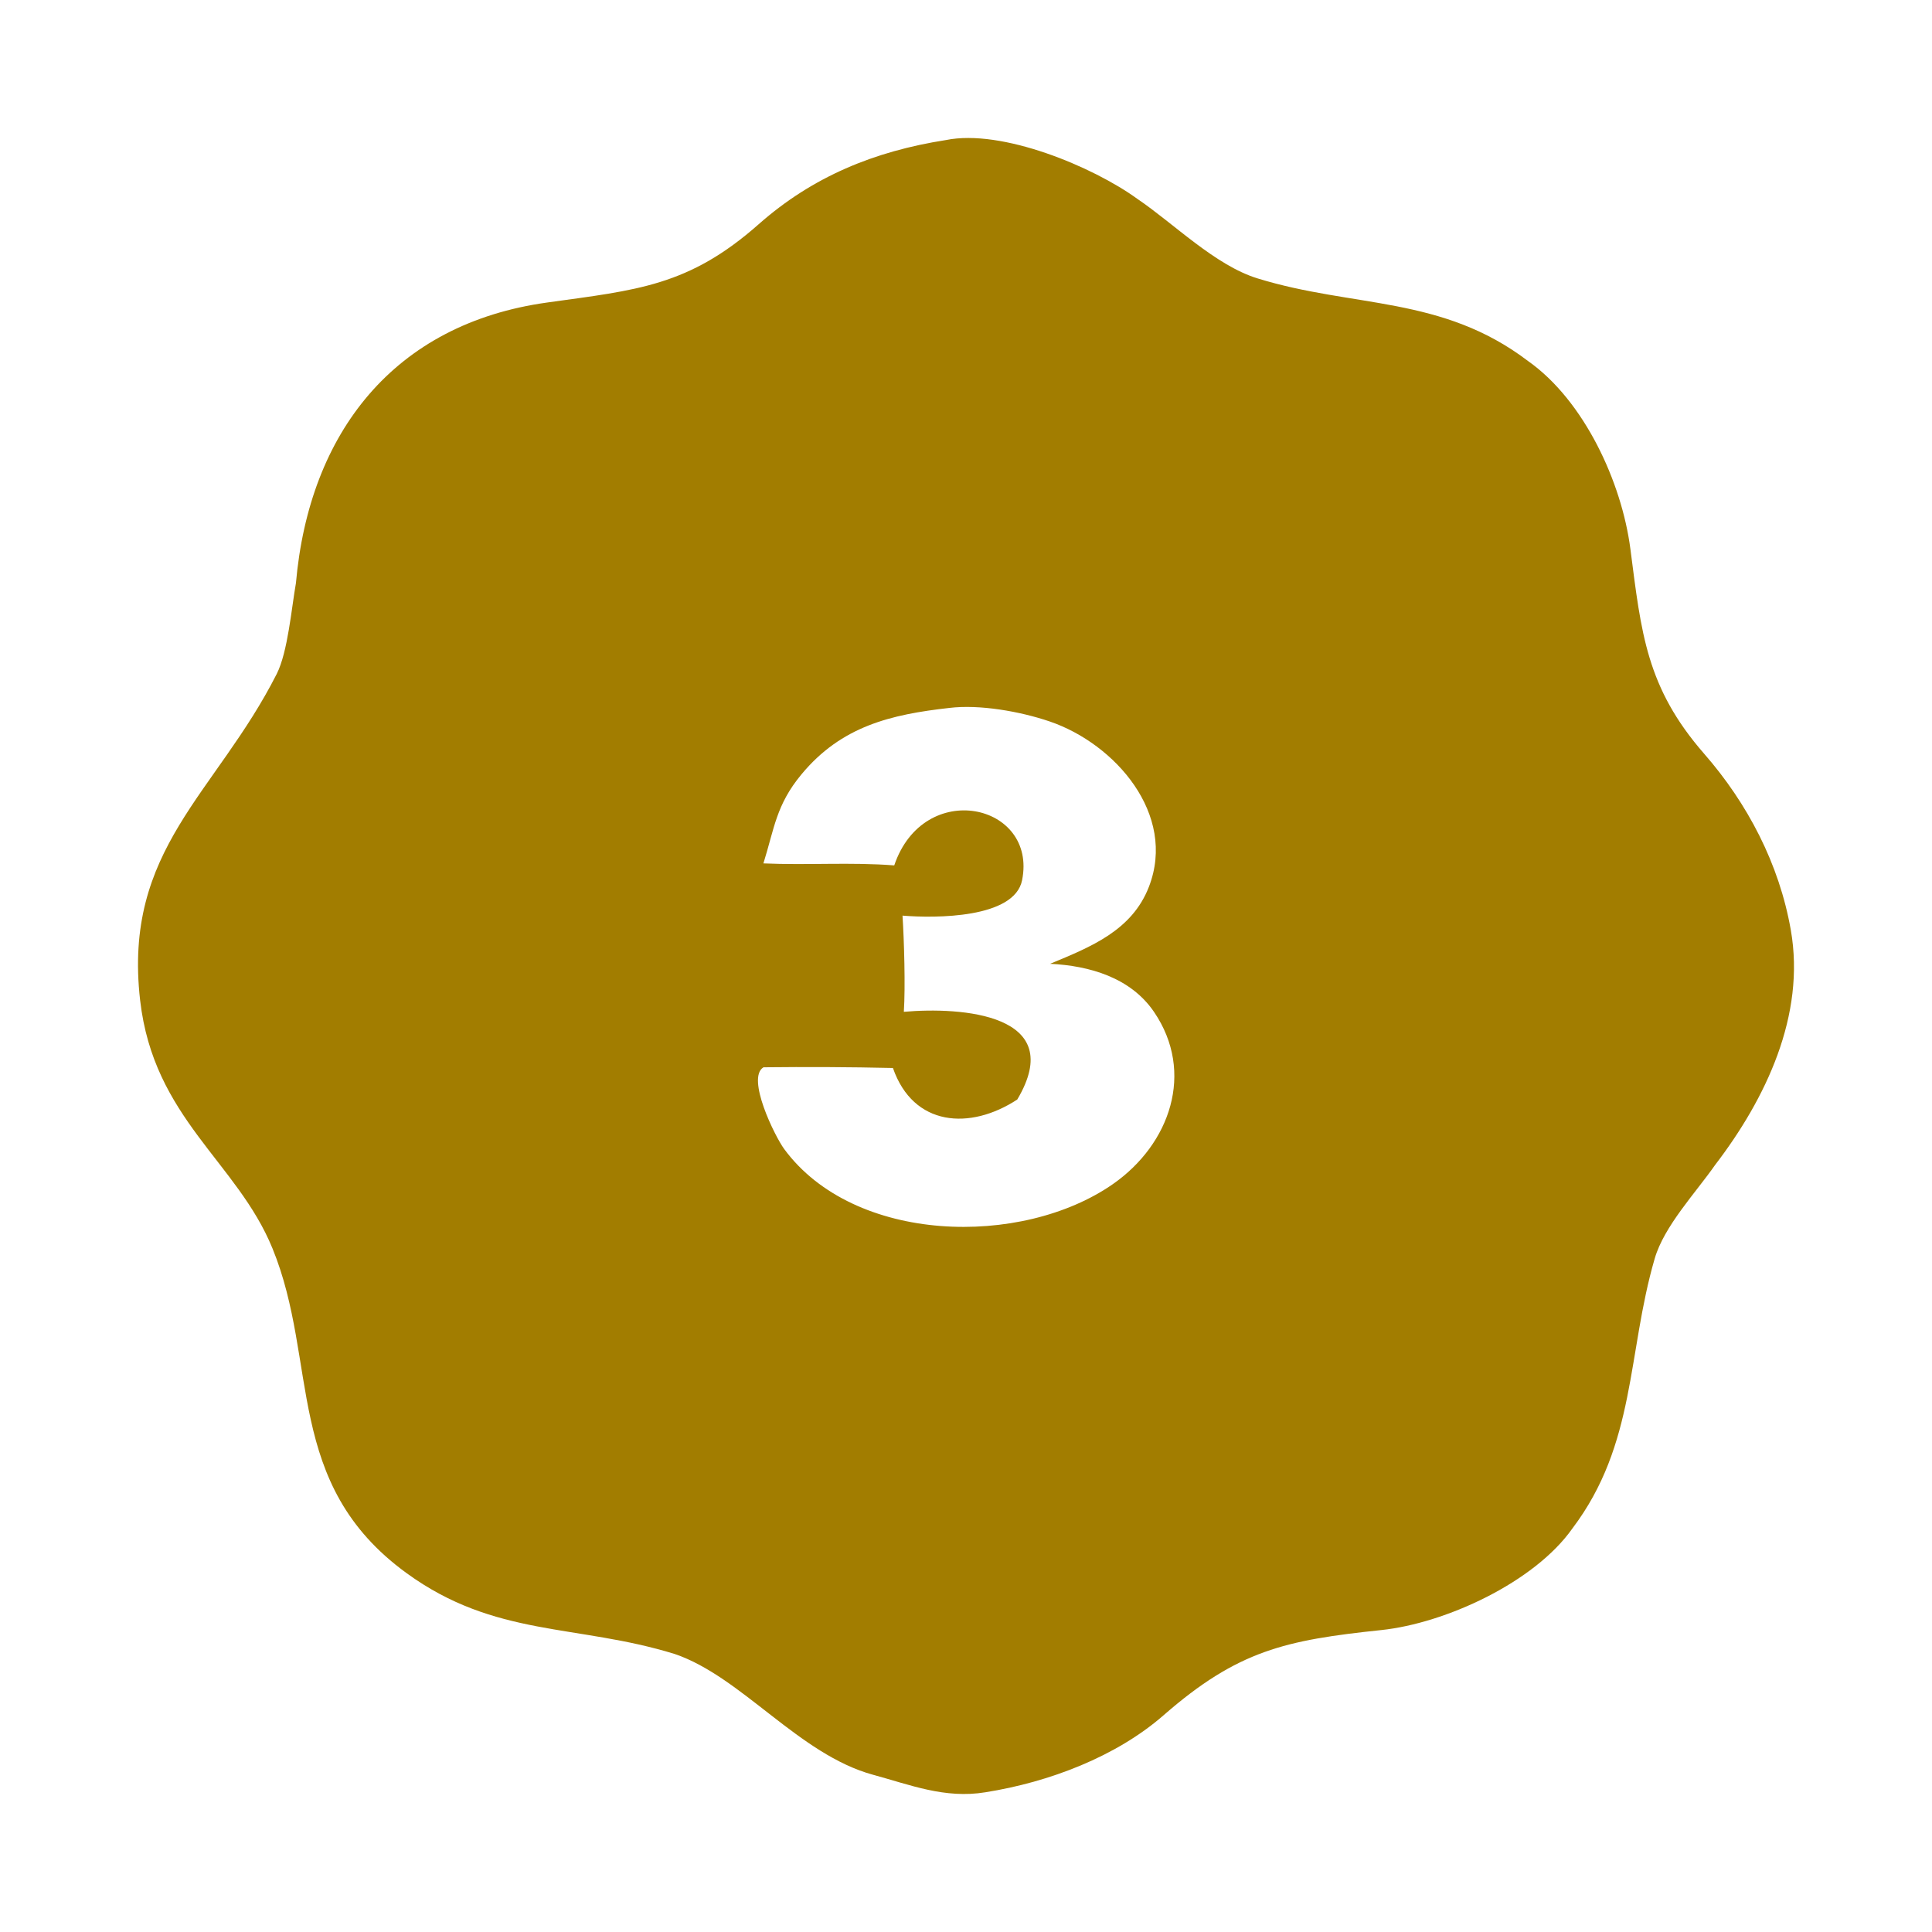
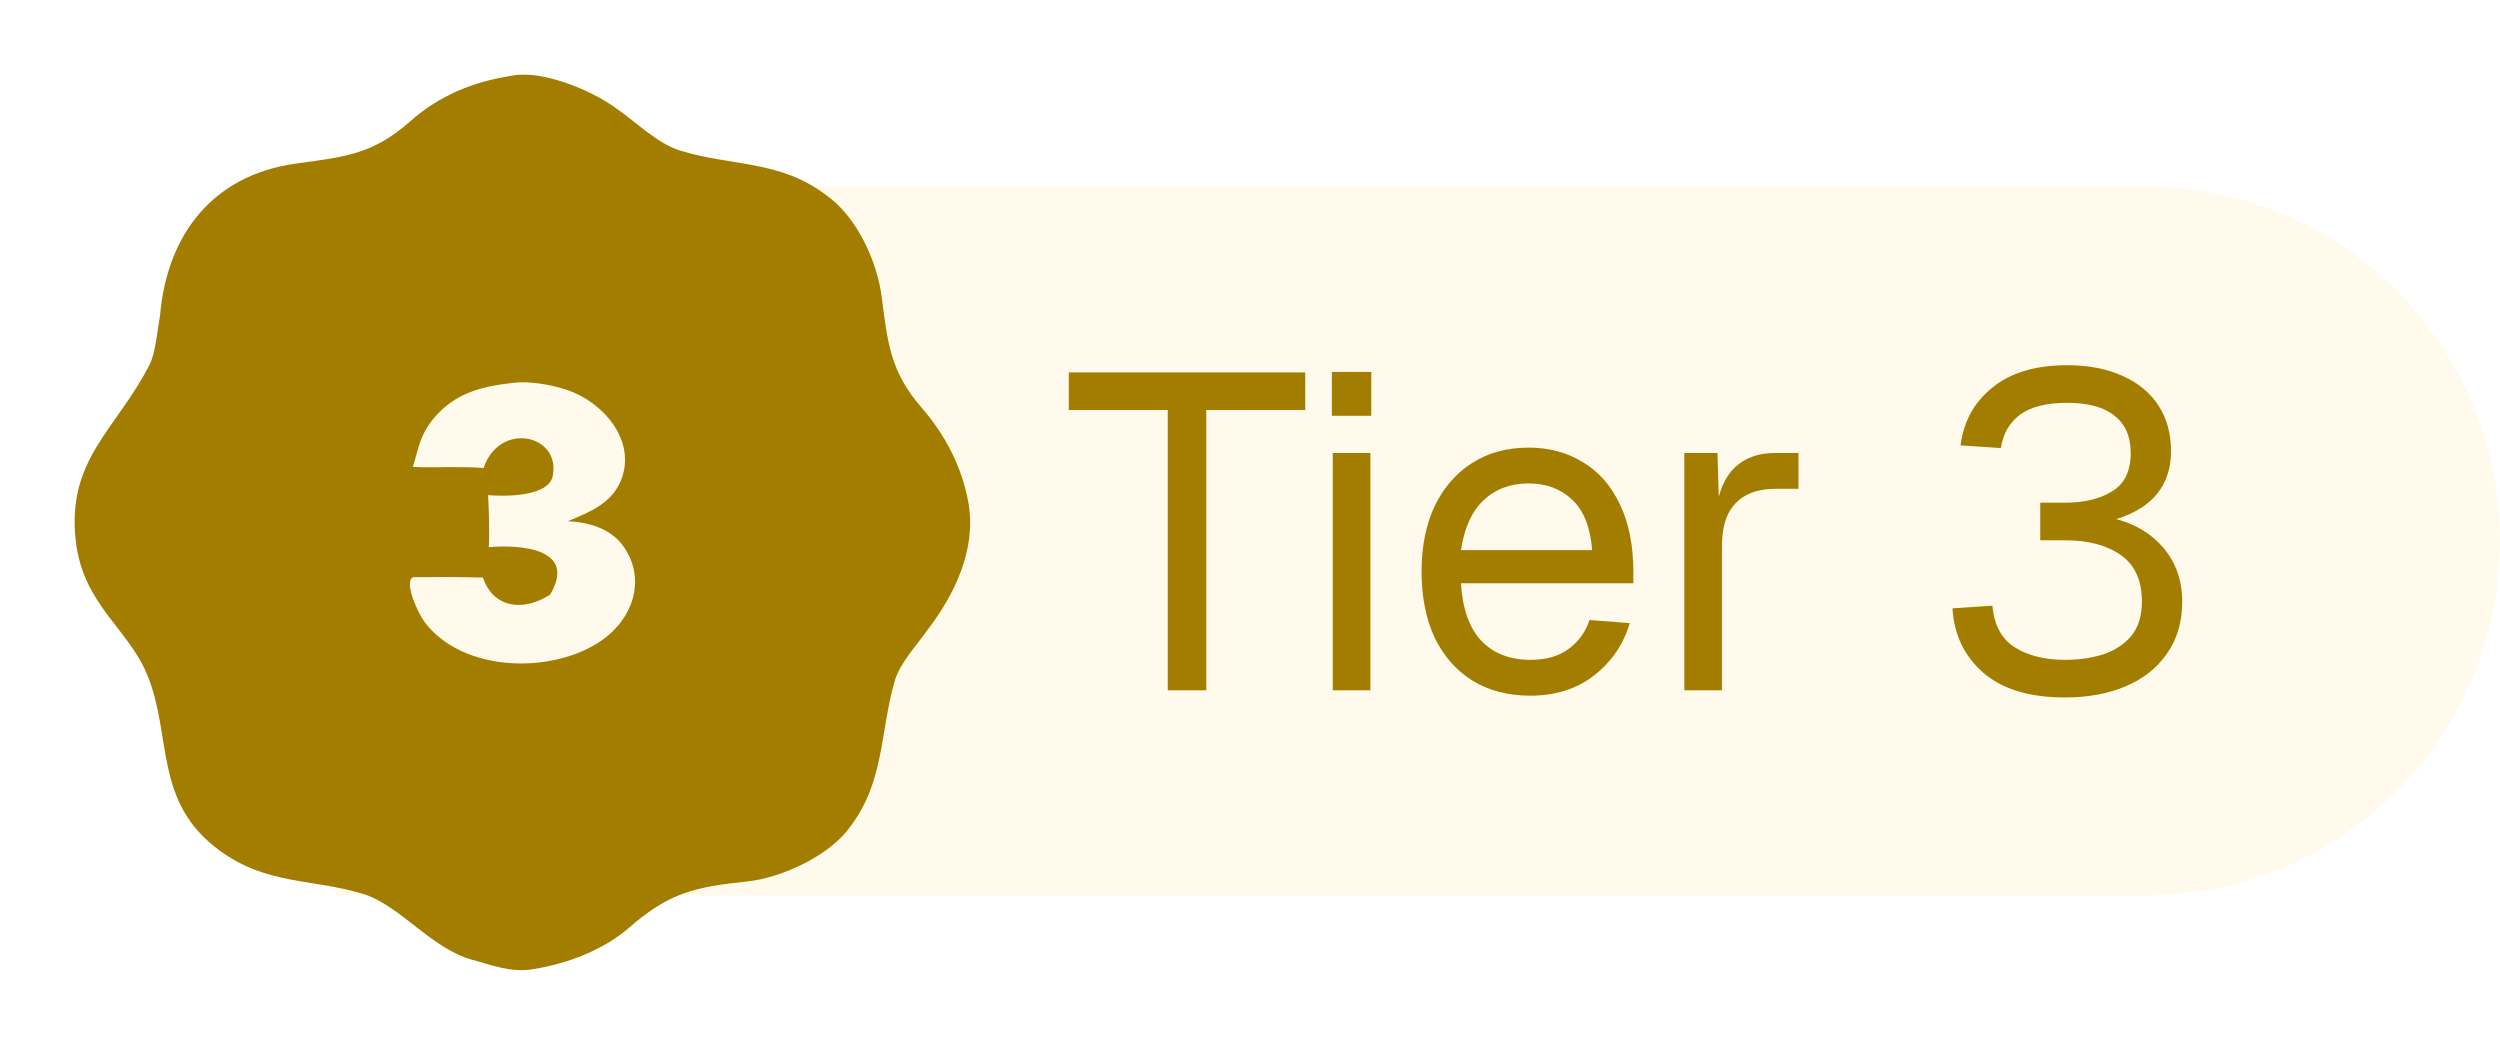
- <svg xmlns="http://www.w3.org/2000/svg" width="28" height="28" viewBox="0 0 28 28" fill="none">
+ <svg xmlns="http://www.w3.org/2000/svg" width="67" height="28" viewBox="0 0 67 28" fill="none">
+   <path d="M9 5H57.5C62.747 5 67 9.253 67 14.5C67 19.747 62.747 24 57.5 24H9V5Z" fill="#FFFAEB" />
+   <path d="M31.296 18.5V10.988H28.644V9.98H34.98V10.988H32.328V18.5H31.296ZM35.718 18.5V12.14H36.726V18.5H35.718ZM35.694 11.144V9.968H36.75V11.144H35.694ZM41.014 18.644C40.414 18.644 39.894 18.508 39.454 18.236C39.022 17.964 38.686 17.58 38.446 17.084C38.214 16.58 38.098 15.992 38.098 15.32C38.098 14.648 38.214 14.064 38.446 13.568C38.686 13.072 39.018 12.688 39.442 12.416C39.874 12.136 40.382 11.996 40.966 11.996C41.518 11.996 42.006 12.128 42.43 12.392C42.854 12.648 43.182 13.024 43.414 13.52C43.654 14.016 43.774 14.62 43.774 15.332V15.632H39.154C39.194 16.312 39.374 16.824 39.694 17.168C40.022 17.512 40.462 17.684 41.014 17.684C41.43 17.684 41.77 17.588 42.034 17.396C42.306 17.196 42.494 16.936 42.598 16.616L43.678 16.7C43.51 17.268 43.19 17.736 42.718 18.104C42.254 18.464 41.686 18.644 41.014 18.644ZM39.154 14.744H42.67C42.622 14.128 42.442 13.676 42.13 13.388C41.826 13.1 41.438 12.956 40.966 12.956C40.478 12.956 40.074 13.108 39.754 13.412C39.442 13.708 39.242 14.152 39.154 14.744ZM45.14 18.5V12.14H46.028L46.076 13.748L45.98 13.712C46.06 13.168 46.232 12.772 46.496 12.524C46.768 12.268 47.128 12.14 47.576 12.14H48.2V13.1H47.588C47.268 13.1 47 13.16 46.784 13.28C46.576 13.392 46.416 13.564 46.304 13.796C46.2 14.02 46.148 14.308 46.148 14.66V18.5H45.14ZM55.339 18.692C54.395 18.692 53.667 18.472 53.155 18.032C52.643 17.584 52.367 17.008 52.327 16.304L53.395 16.232C53.443 16.752 53.643 17.124 53.995 17.348C54.355 17.572 54.803 17.684 55.339 17.684C55.707 17.684 56.047 17.636 56.359 17.54C56.671 17.436 56.923 17.272 57.115 17.048C57.307 16.816 57.403 16.508 57.403 16.124C57.403 15.556 57.215 15.14 56.839 14.876C56.463 14.612 55.967 14.48 55.351 14.48H54.679V13.472H55.351C55.855 13.472 56.271 13.372 56.599 13.172C56.935 12.972 57.103 12.628 57.103 12.14C57.103 11.7 56.959 11.368 56.671 11.144C56.391 10.912 55.967 10.796 55.399 10.796C54.839 10.796 54.415 10.904 54.127 11.12C53.847 11.336 53.679 11.632 53.623 12.008L52.543 11.936C52.623 11.296 52.907 10.78 53.395 10.388C53.883 9.988 54.551 9.788 55.399 9.788C55.975 9.788 56.471 9.884 56.887 10.076C57.303 10.26 57.623 10.524 57.847 10.868C58.071 11.212 58.183 11.62 58.183 12.092C58.183 12.62 58.015 13.048 57.679 13.376C57.351 13.696 56.863 13.916 56.215 14.036V13.82C56.911 13.9 57.463 14.148 57.871 14.564C58.279 14.98 58.483 15.5 58.483 16.124C58.483 16.668 58.347 17.132 58.075 17.516C57.811 17.9 57.443 18.192 56.971 18.392C56.499 18.592 55.955 18.692 55.339 18.692Z" fill="#A27D00" />
  <path d="M13.708 2.03C14.519 1.864 15.839 2.415 16.483 2.882C17.012 3.24 17.611 3.846 18.226 4.035C19.616 4.464 20.897 4.282 22.145 5.232C22.959 5.805 23.504 6.989 23.629 7.957C23.787 9.175 23.858 9.961 24.698 10.924C25.326 11.643 25.786 12.519 25.954 13.48C26.17 14.712 25.593 15.922 24.857 16.883C24.579 17.282 24.118 17.768 23.981 18.241C23.581 19.614 23.713 20.929 22.788 22.152C22.237 22.934 20.948 23.526 20.02 23.624C18.631 23.77 17.94 23.918 16.862 24.86C16.179 25.456 15.209 25.828 14.281 25.975C13.693 26.072 13.188 25.866 12.652 25.721C11.579 25.428 10.749 24.301 9.779 23.971C8.356 23.532 7.175 23.733 5.891 22.798C4.108 21.501 4.624 19.743 3.949 18.093C3.436 16.837 2.227 16.207 2.031 14.498C1.779 12.304 3.128 11.509 4.011 9.766C4.172 9.446 4.225 8.812 4.289 8.45C4.481 6.272 5.709 4.692 7.932 4.384C9.233 4.203 9.98 4.147 10.995 3.25C11.777 2.559 12.672 2.192 13.708 2.03ZM11.064 12.513C11.7 12.541 12.335 12.493 12.96 12.542C13.389 11.277 15.036 11.645 14.813 12.756C14.703 13.311 13.556 13.309 13.08 13.27C13.103 13.628 13.123 14.302 13.099 14.664C13.927 14.591 15.482 14.692 14.743 15.935C14.059 16.383 13.236 16.328 12.941 15.478C12.316 15.464 11.69 15.461 11.065 15.468C10.811 15.62 11.231 16.47 11.364 16.651C12.376 18.028 14.806 18.083 16.13 17.16C16.958 16.583 17.32 15.541 16.726 14.667C16.386 14.166 15.787 13.996 15.219 13.968C15.808 13.724 16.406 13.486 16.651 12.852C17.057 11.802 16.161 10.779 15.213 10.456C14.788 10.311 14.197 10.206 13.757 10.26C12.912 10.355 12.195 10.523 11.615 11.223C11.248 11.665 11.222 12.008 11.064 12.513Z" fill="#A27D00" />
</svg>
